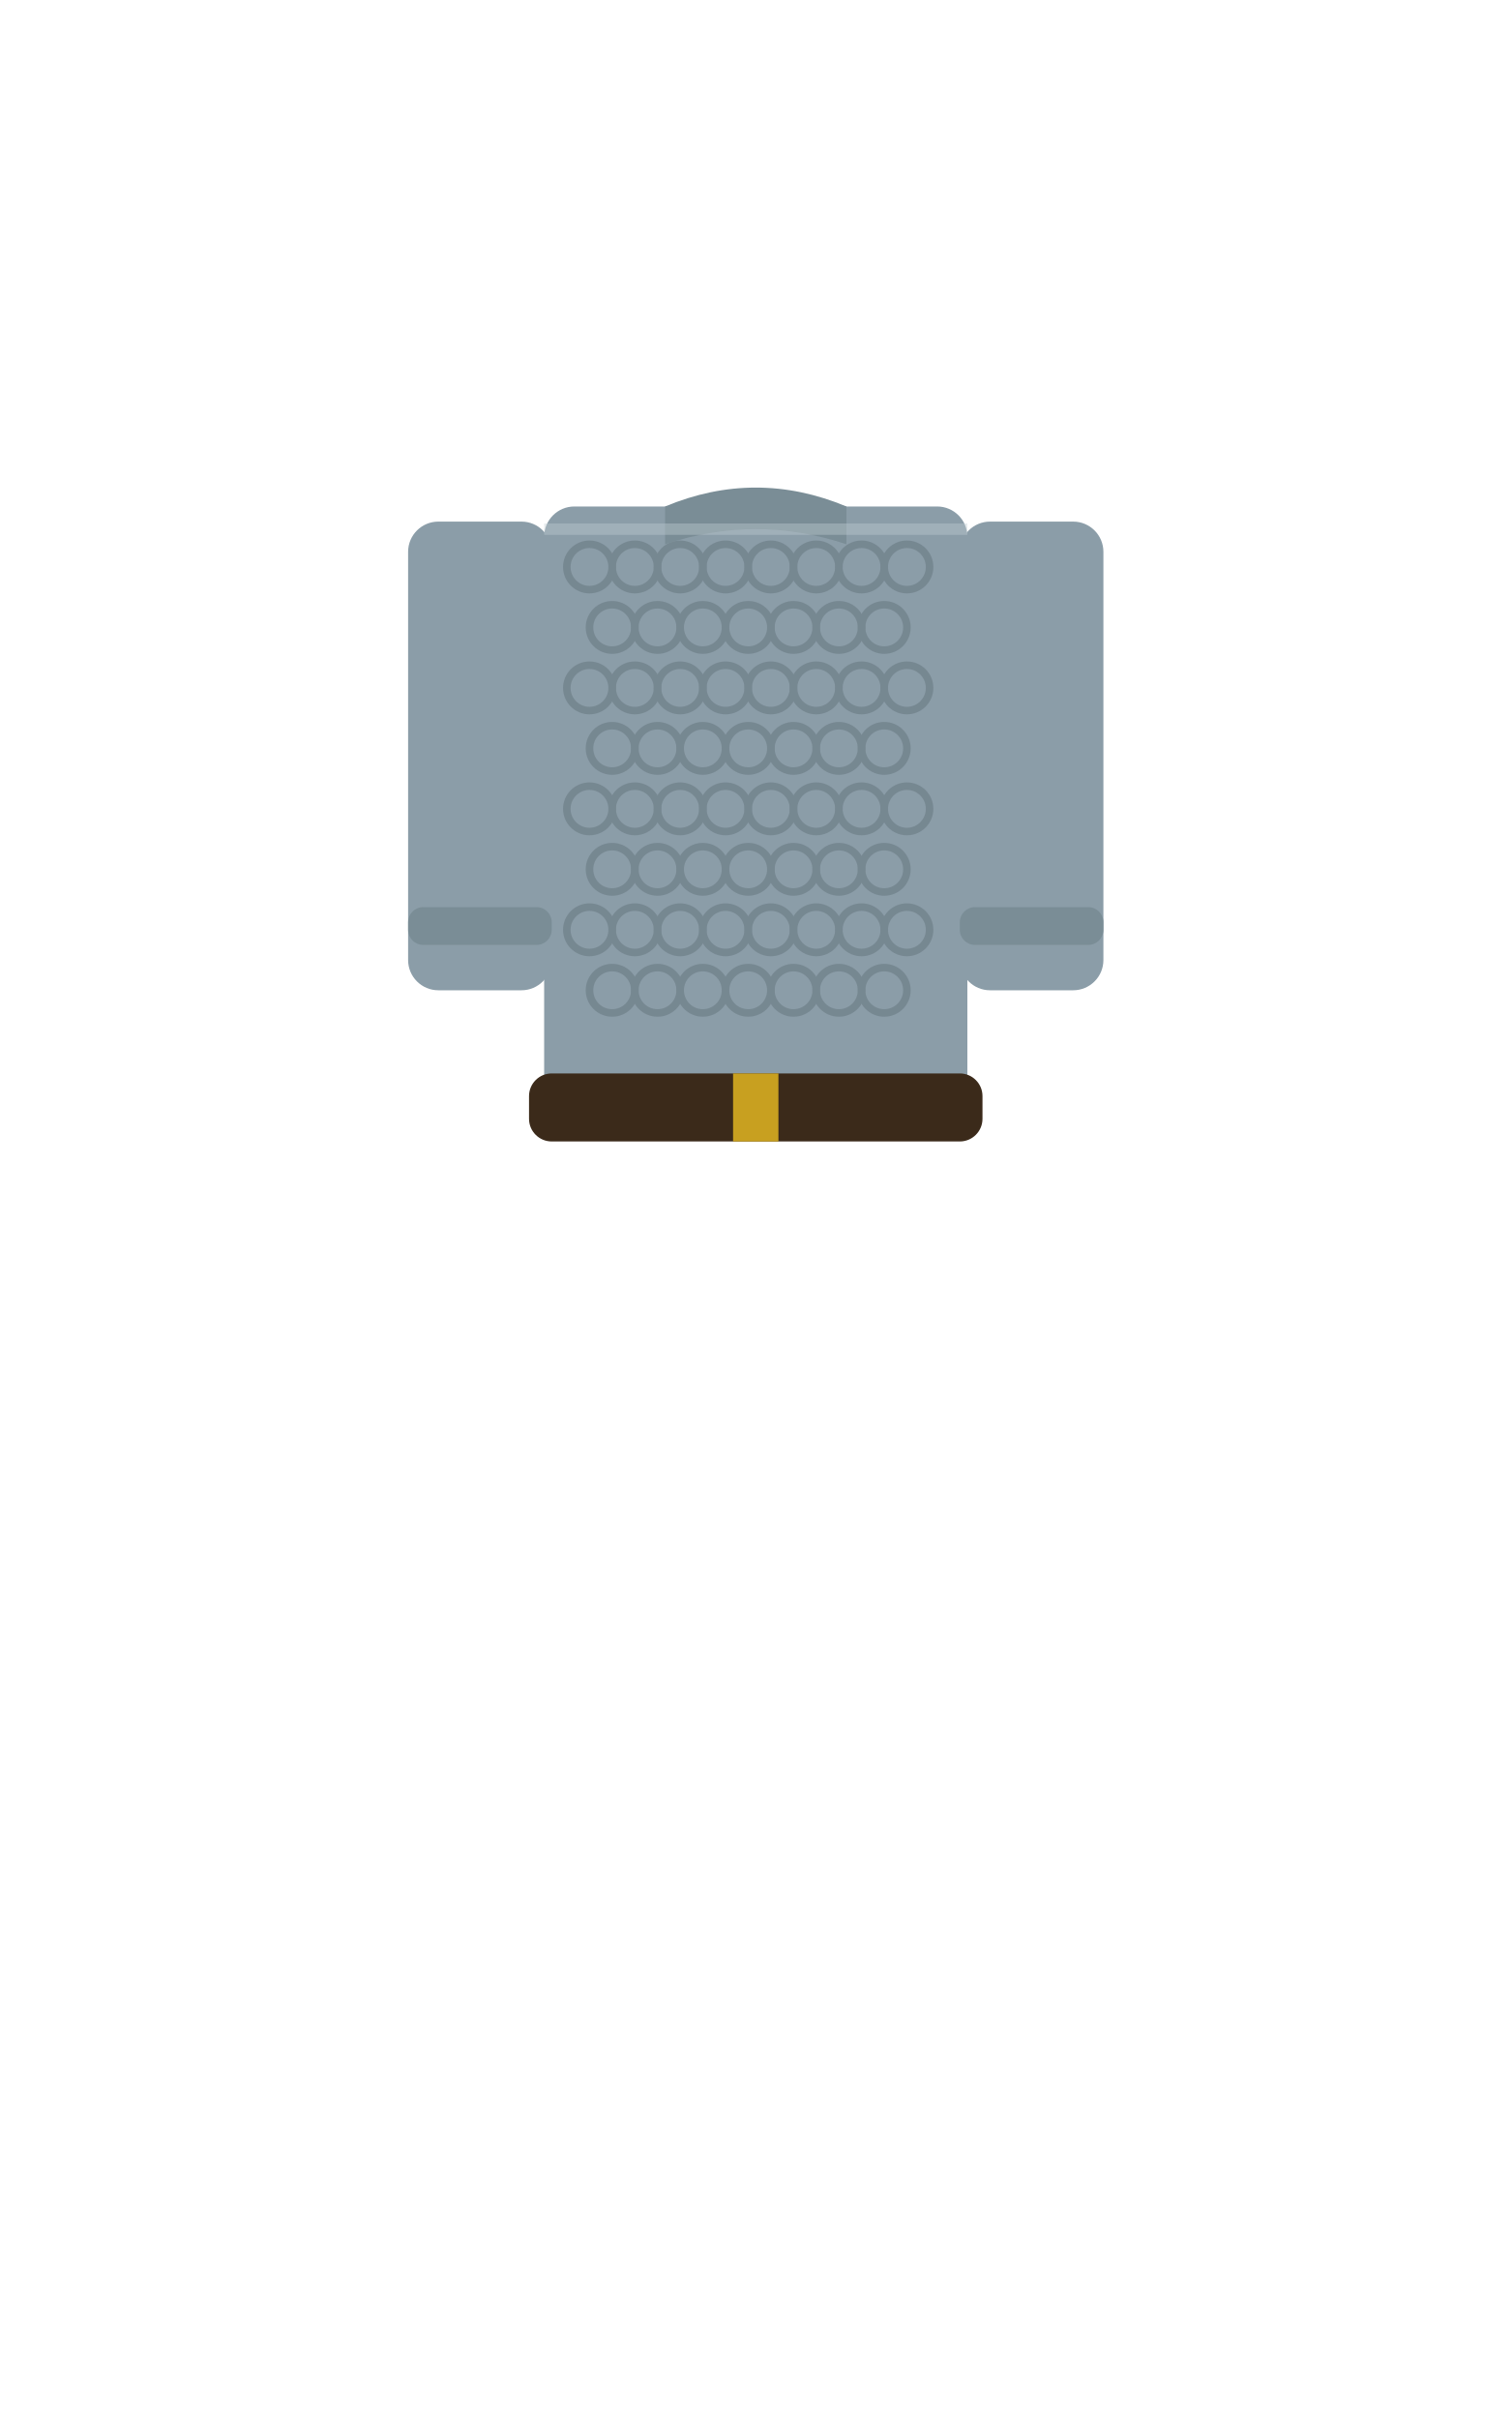
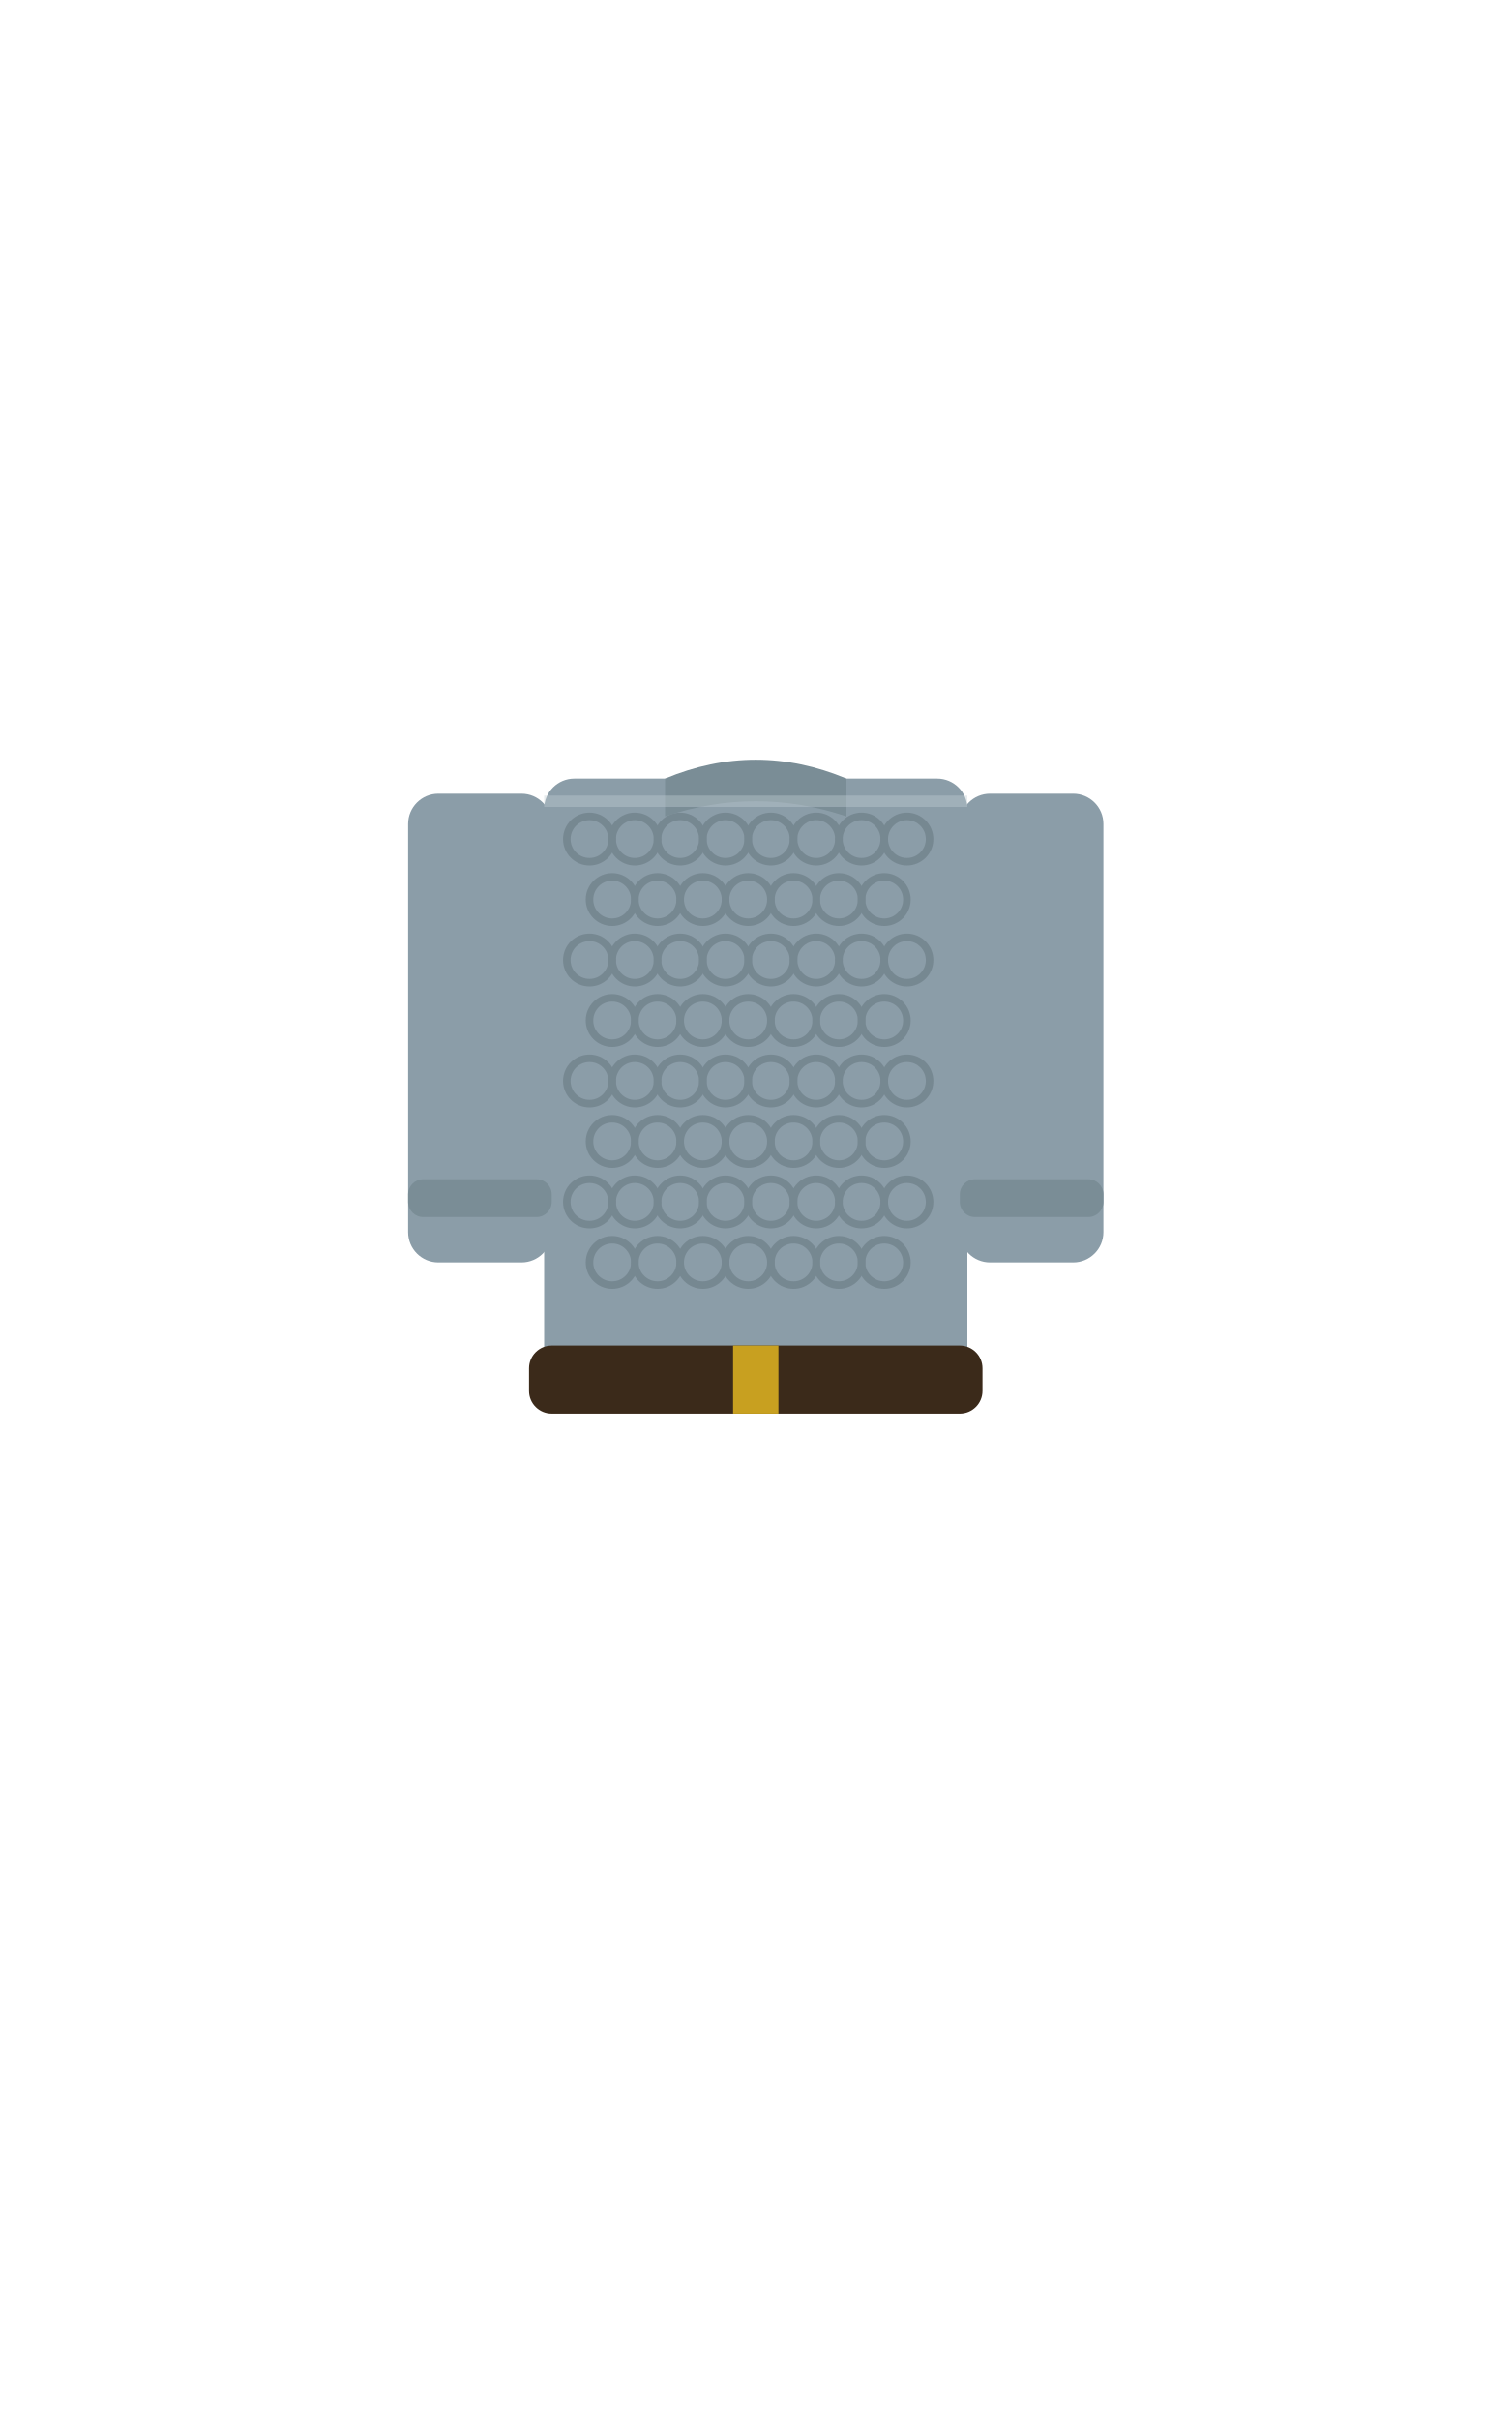
<svg xmlns="http://www.w3.org/2000/svg" viewBox="0 0 200 320" width="200" height="320">
-   <rect x="72" y="67" width="56" height="80" fill="#8B9DA8" rx="4" />
-   <rect x="54" y="69" width="19" height="62" fill="#8B9DA8" rx="4" />
-   <rect x="127" y="69" width="19" height="62" fill="#8B9DA8" rx="4" />
-   <rect x="72" y="67" width="56" height="80" fill="url(#chain)" rx="4" opacity="0.4" />
-   <g fill="none" stroke="#6E7F88" stroke-width="1" opacity="0.7">
-     <circle cx="78" cy="75" r="3" />
-     <circle cx="84" cy="75" r="3" />
-     <circle cx="90" cy="75" r="3" />
-     <circle cx="96" cy="75" r="3" />
-     <circle cx="102" cy="75" r="3" />
-     <circle cx="108" cy="75" r="3" />
-     <circle cx="114" cy="75" r="3" />
-     <circle cx="120" cy="75" r="3" />
-     <circle cx="81" cy="83" r="3" />
-     <circle cx="87" cy="83" r="3" />
-     <circle cx="93" cy="83" r="3" />
-     <circle cx="99" cy="83" r="3" />
-     <circle cx="105" cy="83" r="3" />
-     <circle cx="111" cy="83" r="3" />
-     <circle cx="117" cy="83" r="3" />
-     <circle cx="78" cy="91" r="3" />
-     <circle cx="84" cy="91" r="3" />
-     <circle cx="90" cy="91" r="3" />
-     <circle cx="96" cy="91" r="3" />
-     <circle cx="102" cy="91" r="3" />
-     <circle cx="108" cy="91" r="3" />
-     <circle cx="114" cy="91" r="3" />
-     <circle cx="120" cy="91" r="3" />
-     <circle cx="81" cy="99" r="3" />
-     <circle cx="87" cy="99" r="3" />
-     <circle cx="93" cy="99" r="3" />
-     <circle cx="99" cy="99" r="3" />
-     <circle cx="105" cy="99" r="3" />
-     <circle cx="111" cy="99" r="3" />
-     <circle cx="117" cy="99" r="3" />
-     <circle cx="78" cy="107" r="3" />
-     <circle cx="84" cy="107" r="3" />
-     <circle cx="90" cy="107" r="3" />
-     <circle cx="96" cy="107" r="3" />
-     <circle cx="102" cy="107" r="3" />
-     <circle cx="108" cy="107" r="3" />
-     <circle cx="114" cy="107" r="3" />
-     <circle cx="120" cy="107" r="3" />
-     <circle cx="81" cy="115" r="3" />
-     <circle cx="87" cy="115" r="3" />
-     <circle cx="93" cy="115" r="3" />
-     <circle cx="99" cy="115" r="3" />
-     <circle cx="105" cy="115" r="3" />
-     <circle cx="111" cy="115" r="3" />
-     <circle cx="117" cy="115" r="3" />
-     <circle cx="78" cy="123" r="3" />
-     <circle cx="84" cy="123" r="3" />
-     <circle cx="90" cy="123" r="3" />
-     <circle cx="96" cy="123" r="3" />
-     <circle cx="102" cy="123" r="3" />
-     <circle cx="108" cy="123" r="3" />
-     <circle cx="114" cy="123" r="3" />
-     <circle cx="120" cy="123" r="3" />
-     <circle cx="81" cy="131" r="3" />
-     <circle cx="87" cy="131" r="3" />
-     <circle cx="93" cy="131" r="3" />
-     <circle cx="99" cy="131" r="3" />
-     <circle cx="105" cy="131" r="3" />
-     <circle cx="111" cy="131" r="3" />
-     <circle cx="117" cy="131" r="3" />
+   <g transform="translate(0,36)">
+     <rect x="72" y="67" width="56" height="80" fill="#8B9DA8" rx="4" />
+     <rect x="54" y="69" width="19" height="62" fill="#8B9DA8" rx="4" />
+     <rect x="127" y="69" width="19" height="62" fill="#8B9DA8" rx="4" />
+     <rect x="72" y="67" width="56" height="80" fill="url(#chain)" rx="4" opacity="0.4" />
+     <g fill="none" stroke="#6E7F88" stroke-width="1" opacity="0.7">
+       <circle cx="78" cy="75" r="3" />
+       <circle cx="84" cy="75" r="3" />
+       <circle cx="90" cy="75" r="3" />
+       <circle cx="96" cy="75" r="3" />
+       <circle cx="102" cy="75" r="3" />
+       <circle cx="108" cy="75" r="3" />
+       <circle cx="114" cy="75" r="3" />
+       <circle cx="120" cy="75" r="3" />
+       <circle cx="81" cy="83" r="3" />
+       <circle cx="87" cy="83" r="3" />
+       <circle cx="93" cy="83" r="3" />
+       <circle cx="99" cy="83" r="3" />
+       <circle cx="105" cy="83" r="3" />
+       <circle cx="111" cy="83" r="3" />
+       <circle cx="117" cy="83" r="3" />
+       <circle cx="78" cy="91" r="3" />
+       <circle cx="84" cy="91" r="3" />
+       <circle cx="90" cy="91" r="3" />
+       <circle cx="96" cy="91" r="3" />
+       <circle cx="102" cy="91" r="3" />
+       <circle cx="108" cy="91" r="3" />
+       <circle cx="114" cy="91" r="3" />
+       <circle cx="120" cy="91" r="3" />
+       <circle cx="81" cy="99" r="3" />
+       <circle cx="87" cy="99" r="3" />
+       <circle cx="93" cy="99" r="3" />
+       <circle cx="99" cy="99" r="3" />
+       <circle cx="105" cy="99" r="3" />
+       <circle cx="111" cy="99" r="3" />
+       <circle cx="117" cy="99" r="3" />
+       <circle cx="78" cy="107" r="3" />
+       <circle cx="84" cy="107" r="3" />
+       <circle cx="90" cy="107" r="3" />
+       <circle cx="96" cy="107" r="3" />
+       <circle cx="102" cy="107" r="3" />
+       <circle cx="108" cy="107" r="3" />
+       <circle cx="114" cy="107" r="3" />
+       <circle cx="120" cy="107" r="3" />
+       <circle cx="81" cy="115" r="3" />
+       <circle cx="87" cy="115" r="3" />
+       <circle cx="93" cy="115" r="3" />
+       <circle cx="99" cy="115" r="3" />
+       <circle cx="105" cy="115" r="3" />
+       <circle cx="111" cy="115" r="3" />
+       <circle cx="117" cy="115" r="3" />
+       <circle cx="78" cy="123" r="3" />
+       <circle cx="84" cy="123" r="3" />
+       <circle cx="90" cy="123" r="3" />
+       <circle cx="96" cy="123" r="3" />
+       <circle cx="102" cy="123" r="3" />
+       <circle cx="108" cy="123" r="3" />
+       <circle cx="114" cy="123" r="3" />
+       <circle cx="120" cy="123" r="3" />
+       <circle cx="81" cy="131" r="3" />
+       <circle cx="87" cy="131" r="3" />
+       <circle cx="93" cy="131" r="3" />
+       <circle cx="99" cy="131" r="3" />
+       <circle cx="105" cy="131" r="3" />
+       <circle cx="111" cy="131" r="3" />
+       <circle cx="117" cy="131" r="3" />
+     </g>
+     <path d="M88 67 Q100 62 112 67 L112 72 Q100 68 88 72 Z" fill="#7A8D96" />
+     <rect x="70" y="142" width="60" height="9" fill="#3B2A1A" rx="3" />
+     <rect x="97" y="142" width="6" height="9" fill="#C8A020" />
+     <rect x="54" y="120" width="19" height="5" fill="#7A8D96" rx="2" />
+     <rect x="127" y="120" width="19" height="5" fill="#7A8D96" rx="2" />
+     <path d="M72 70 L128 70" stroke="#C0CDD3" stroke-width="1.5" opacity="0.4" />
  </g>
-   <path d="M88 67 Q100 62 112 67 L112 72 Q100 68 88 72 Z" fill="#7A8D96" />
-   <rect x="70" y="142" width="60" height="9" fill="#3B2A1A" rx="3" />
-   <rect x="97" y="142" width="6" height="9" fill="#C8A020" />
-   <rect x="54" y="120" width="19" height="5" fill="#7A8D96" rx="2" />
-   <rect x="127" y="120" width="19" height="5" fill="#7A8D96" rx="2" />
-   <path d="M72 70 L128 70" stroke="#C0CDD3" stroke-width="1.5" opacity="0.4" />
</svg>
